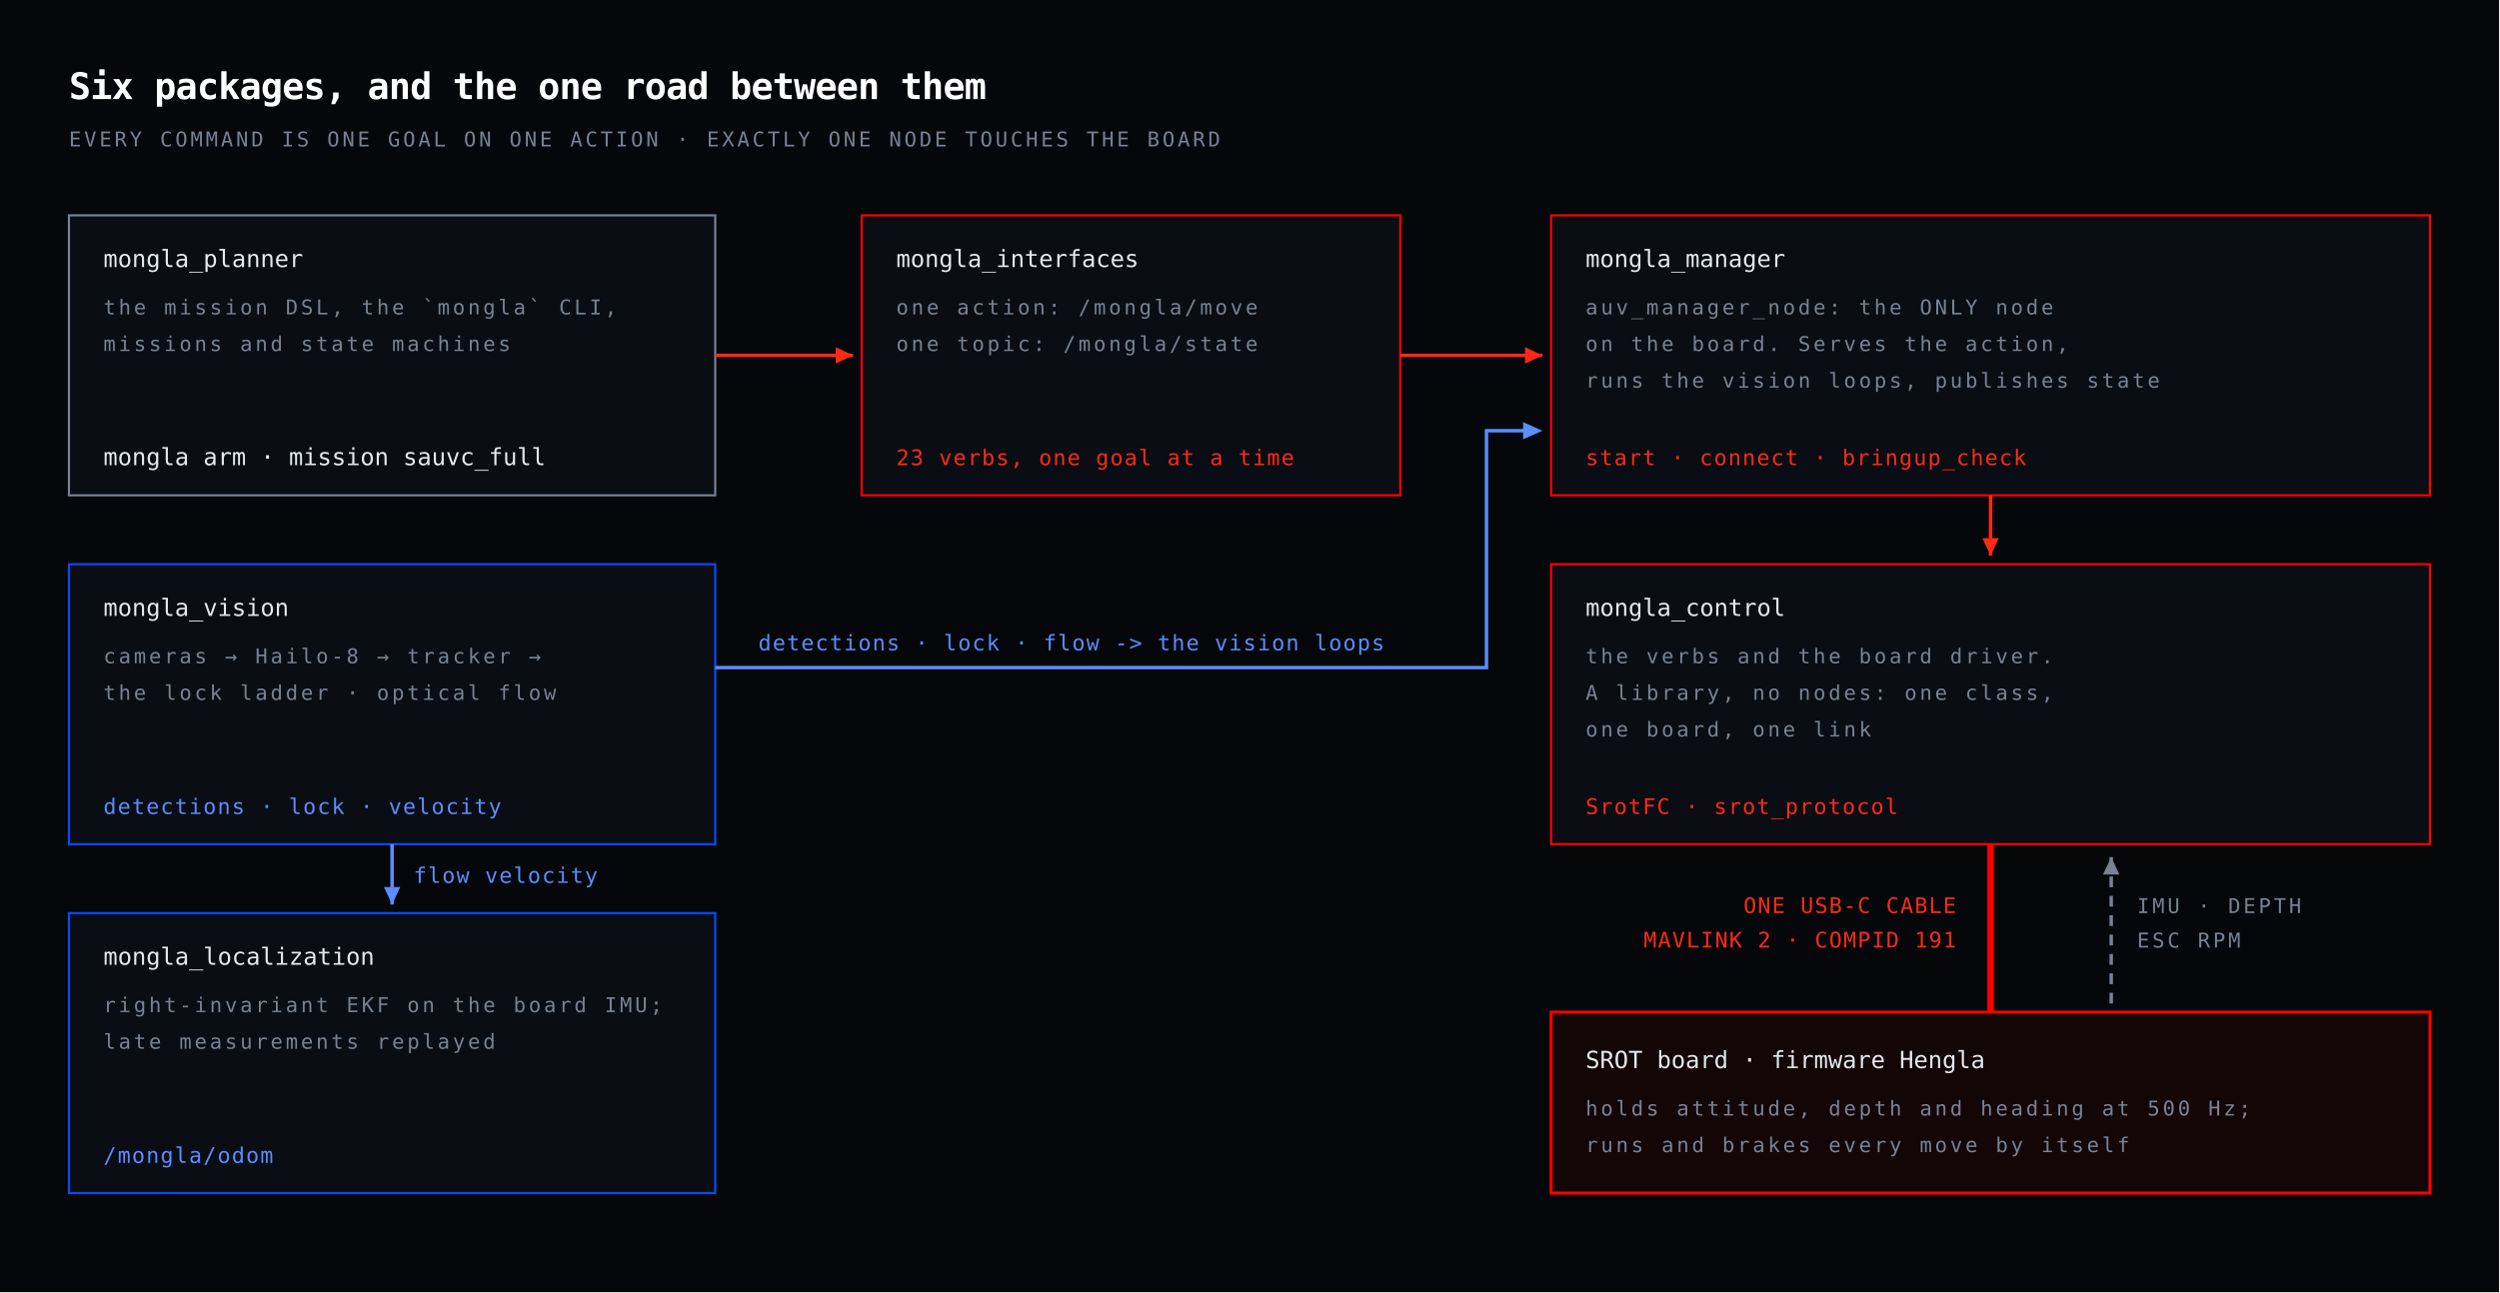
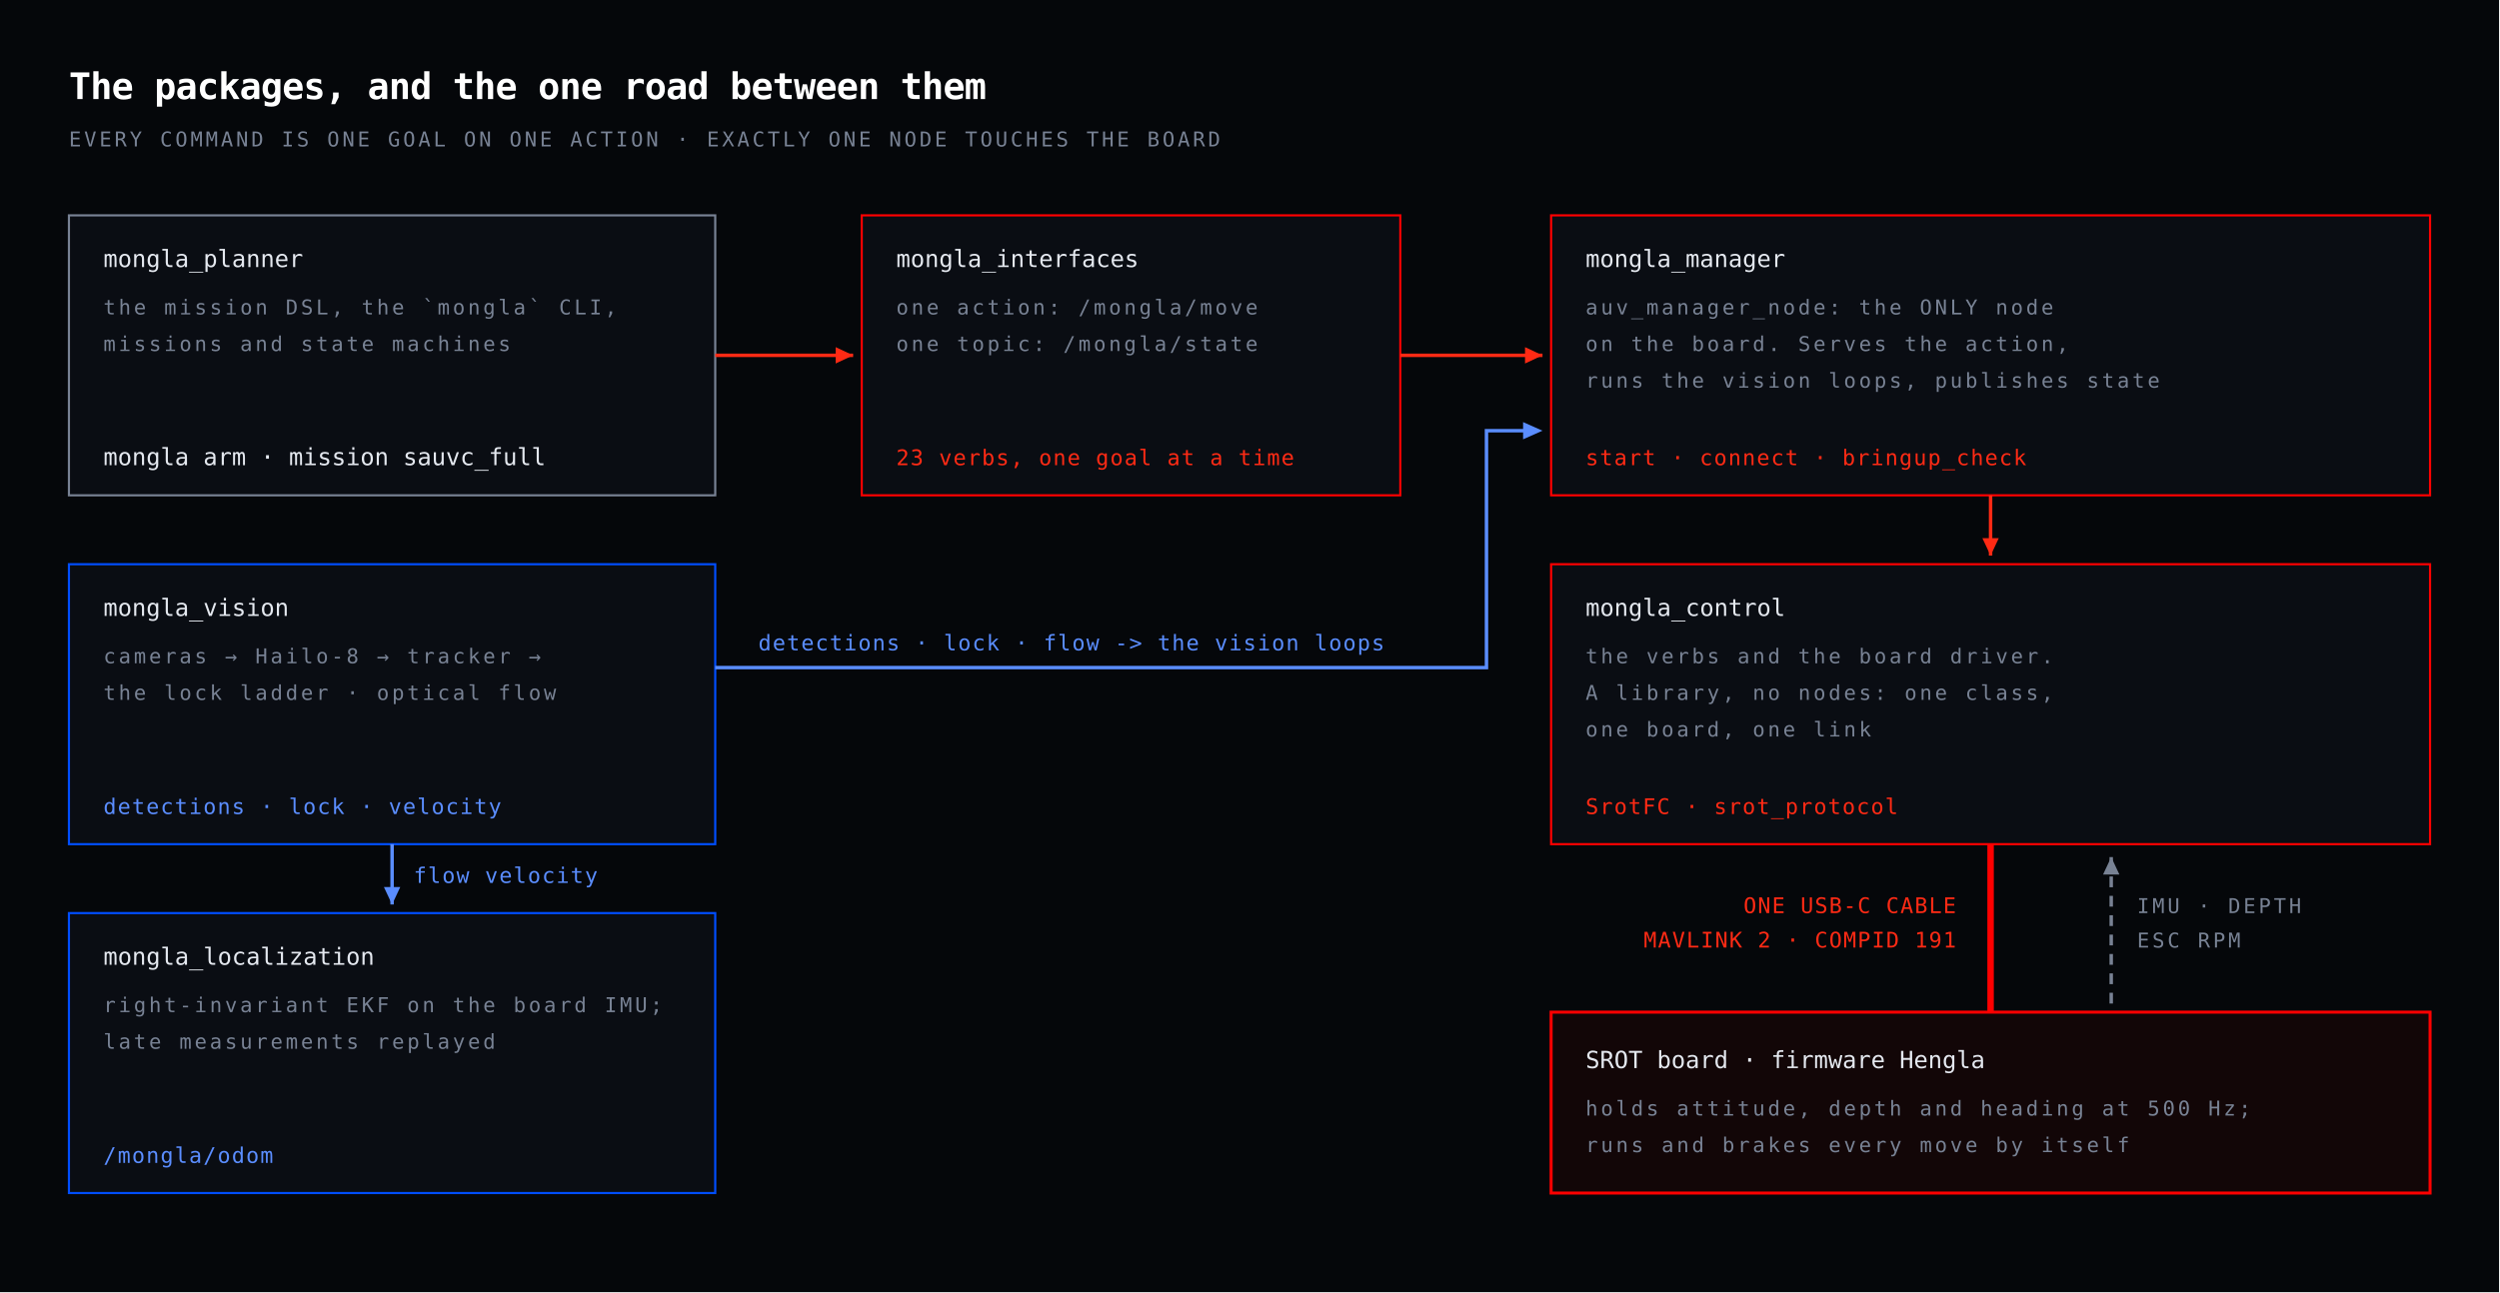
- <svg xmlns="http://www.w3.org/2000/svg" viewBox="0 0 1160 600" width="1160" height="600" role="img" aria-label="Six packages: every command is one goal on one action, and one node talks to the board">
+ <svg xmlns="http://www.w3.org/2000/svg" viewBox="0 0 1160 600" width="1160" height="600" role="img" aria-label="The packages: every command is one goal on one action, and one node talks to the board">
  <style>text{font-family:Zed Mono,ui-monospace,monospace}.l{font-size:9.5px;fill:#788294;letter-spacing:.14em}.v{font-size:11px;fill:#e4e8ef}.r{font-size:10px;fill:#ff2a14;letter-spacing:.06em}.b{font-size:10px;fill:#5a8dff;letter-spacing:.06em}.h{font-size:17px;fill:#fff;font-weight:700;letter-spacing:-.02em}.big{font-size:30px;fill:#fff;font-weight:700;letter-spacing:-.04em}</style>
  <rect width="1160" height="600" fill="#05070a" />
-   <text x="32.0" y="46.0" class="h" text-anchor="start">Six packages, and the one road between them</text>
+   <text x="32.0" y="46.0" class="h" text-anchor="start">The packages, and the one road between them</text>
  <text x="32.0" y="68.0" class="l" text-anchor="start">EVERY COMMAND IS ONE GOAL ON ONE ACTION · EXACTLY ONE NODE TOUCHES THE BOARD</text>
  <rect x="32" y="100" width="300" height="130" fill="#0a0d13" stroke="#788294" stroke-width="1" />
  <text x="48.0" y="124.0" class="v" text-anchor="start">mongla_planner</text>
  <text x="48.0" y="146.0" class="l" text-anchor="start">the mission DSL, the `mongla` CLI,</text>
  <text x="48.0" y="163.0" class="l" text-anchor="start">missions and state machines</text>
  <text x="48.0" y="216.0" class="v" text-anchor="start">mongla arm · mission sauvc_full</text>
  <rect x="32" y="262" width="300" height="130" fill="#0a0d13" stroke="#004eff" stroke-width="1" />
  <text x="48.0" y="286.0" class="v" text-anchor="start">mongla_vision</text>
  <text x="48.0" y="308.0" class="l" text-anchor="start">cameras → Hailo-8 → tracker →</text>
  <text x="48.0" y="325.0" class="l" text-anchor="start">the lock ladder · optical flow</text>
  <text x="48.0" y="378.0" class="b" text-anchor="start">detections · lock · velocity</text>
  <rect x="32" y="424" width="300" height="130" fill="#0a0d13" stroke="#004eff" stroke-width="1" />
  <text x="48.0" y="448.0" class="v" text-anchor="start">mongla_localization</text>
  <text x="48.0" y="470.0" class="l" text-anchor="start">right-invariant EKF on the board IMU;</text>
  <text x="48.0" y="487.0" class="l" text-anchor="start">late measurements replayed</text>
  <text x="48.0" y="540.0" class="b" text-anchor="start">/mongla/odom</text>
  <rect x="400" y="100" width="250" height="130" fill="#0a0d13" stroke="#ff0000" stroke-width="1" />
  <text x="416.0" y="124.0" class="v" text-anchor="start">mongla_interfaces</text>
  <text x="416.0" y="146.0" class="l" text-anchor="start">one action:  /mongla/move</text>
  <text x="416.0" y="163.0" class="l" text-anchor="start">one topic:   /mongla/state</text>
  <text x="416.0" y="216.0" class="r" text-anchor="start">23 verbs, one goal at a time</text>
  <line x1="332" y1="165" x2="396" y2="165" stroke="#ff2a14" stroke-width="1.6" />
  <path d="M396,165 L387.9,168.8 L387.9,161.2 z" fill="#ff2a14" />
  <path d="M332,310 H690 V200 H712" fill="none" stroke="#5a8dff" stroke-width="1.6" />
  <path d="M716,200 l-9,-4 v8 z" fill="#5a8dff" />
  <text x="352.0" y="302.0" class="b" text-anchor="start">detections · lock · flow -&gt; the vision loops</text>
  <line x1="182" y1="392" x2="182" y2="420" stroke="#5a8dff" stroke-width="1.6" />
  <path d="M182,420 L178.2,411.9 L185.8,411.9 z" fill="#5a8dff" />
  <text x="192.0" y="410.0" class="b" text-anchor="start">flow velocity</text>
  <rect x="720" y="100" width="408" height="130" fill="#0a0d13" stroke="#ff0000" stroke-width="1" />
  <text x="736.0" y="124.0" class="v" text-anchor="start">mongla_manager</text>
  <text x="736.0" y="146.0" class="l" text-anchor="start">auv_manager_node: the ONLY node</text>
  <text x="736.0" y="163.0" class="l" text-anchor="start">on the board. Serves the action,</text>
  <text x="736.0" y="180.0" class="l" text-anchor="start">runs the vision loops, publishes state</text>
  <text x="736.0" y="216.0" class="r" text-anchor="start">start · connect · bringup_check</text>
  <line x1="650" y1="165" x2="716" y2="165" stroke="#ff2a14" stroke-width="1.6" />
  <path d="M716,165 L707.9,168.8 L707.9,161.2 z" fill="#ff2a14" />
  <rect x="720" y="262" width="408" height="130" fill="#0a0d13" stroke="#ff0000" stroke-width="1" />
  <text x="736.0" y="286.0" class="v" text-anchor="start">mongla_control</text>
  <text x="736.0" y="308.0" class="l" text-anchor="start">the verbs and the board driver.</text>
  <text x="736.0" y="325.0" class="l" text-anchor="start">A library, no nodes: one class,</text>
  <text x="736.0" y="342.0" class="l" text-anchor="start">one board, one link</text>
  <text x="736.0" y="378.0" class="r" text-anchor="start">SrotFC · srot_protocol</text>
  <line x1="924" y1="230" x2="924" y2="258" stroke="#ff2a14" stroke-width="1.6" />
  <path d="M924,258 L920.2,249.9 L927.8,249.9 z" fill="#ff2a14" />
  <path d="M924,392 C924,430 924,440 924,470" fill="none" stroke="#ff0000" stroke-width="3" />
  <text x="908.0" y="424.0" class="r" text-anchor="end">ONE USB-C CABLE</text>
  <text x="908.0" y="440.0" class="r" text-anchor="end">MAVLINK 2 · COMPID 191</text>
  <rect x="720" y="470" width="408" height="84" fill="#120607" stroke="#ff0000" stroke-width="1.4" />
  <text x="736.0" y="496.0" class="v" text-anchor="start">SROT board · firmware Hengla</text>
  <text x="736.0" y="518.0" class="l" text-anchor="start">holds attitude, depth and heading at 500 Hz;</text>
  <text x="736.0" y="535.0" class="l" text-anchor="start">runs and brakes every move by itself</text>
  <line x1="980" y1="466" x2="980" y2="398" stroke="#788294" stroke-width="1.6" stroke-dasharray="5 4" />
  <path d="M980,398 L983.8,406.1 L976.2,406.1 z" fill="#788294" />
  <text x="992.0" y="424.0" class="l" text-anchor="start">IMU · DEPTH</text>
  <text x="992.0" y="440.0" class="l" text-anchor="start">ESC RPM</text>
</svg>
